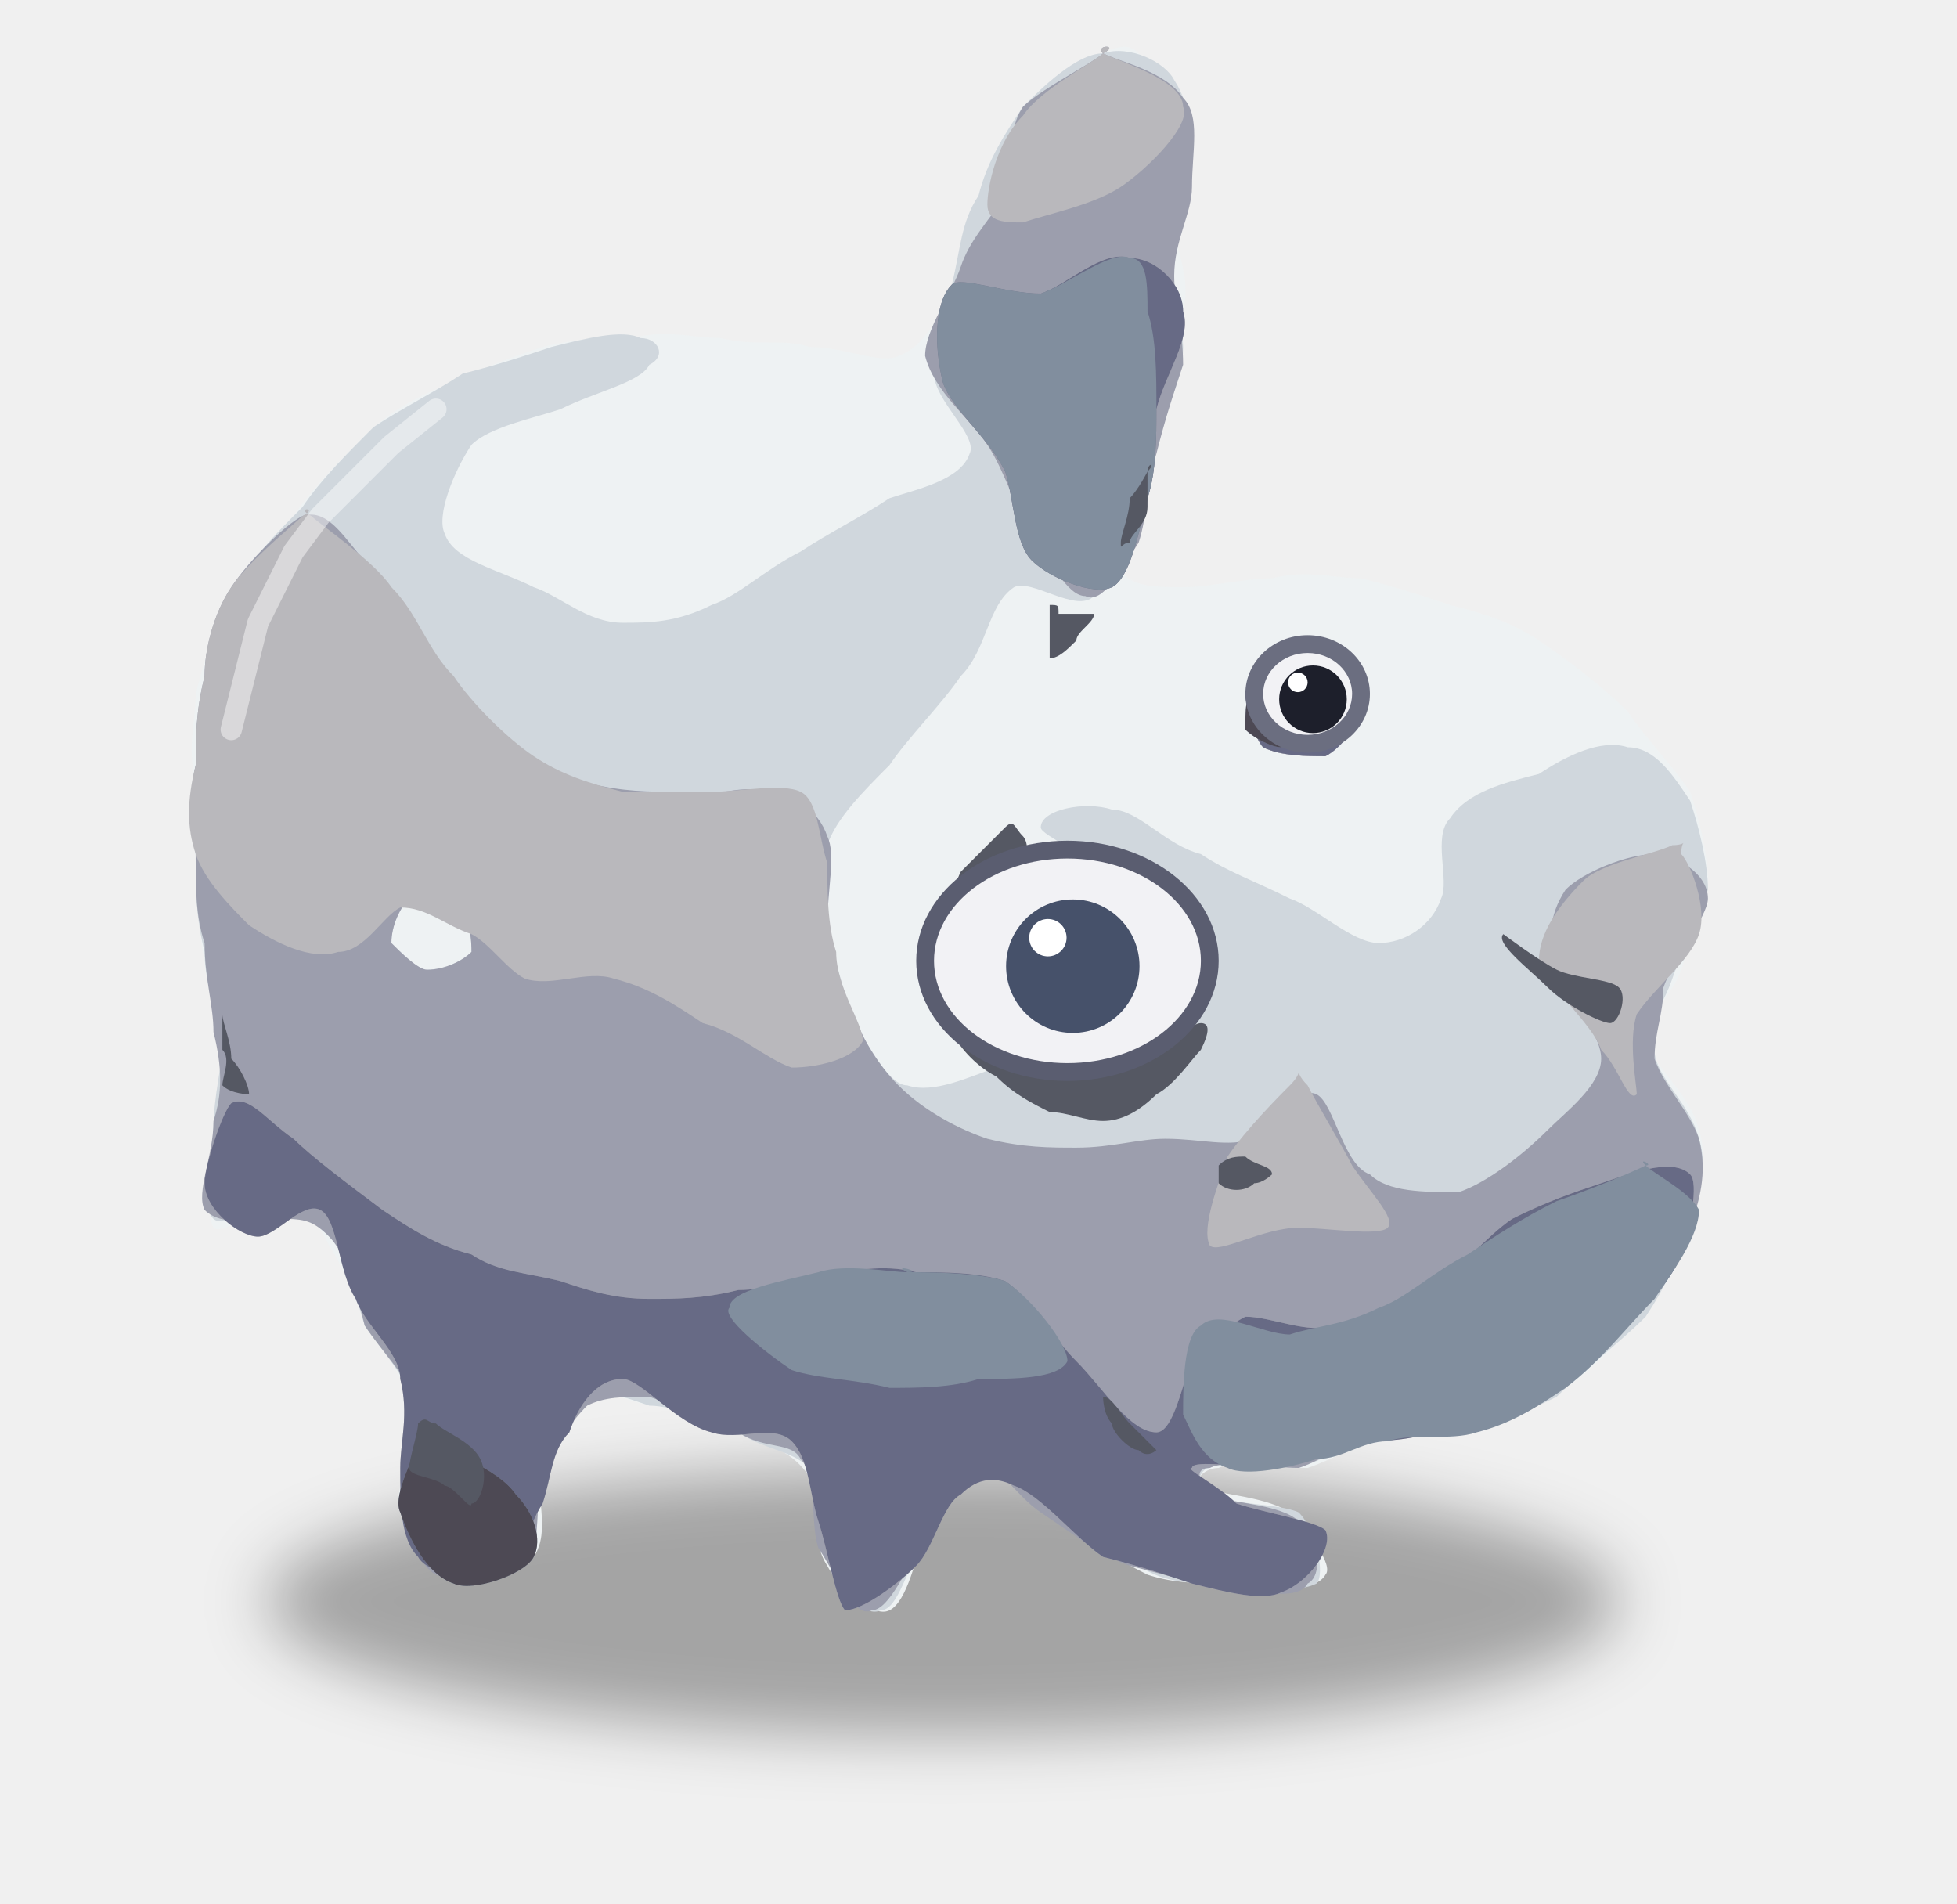
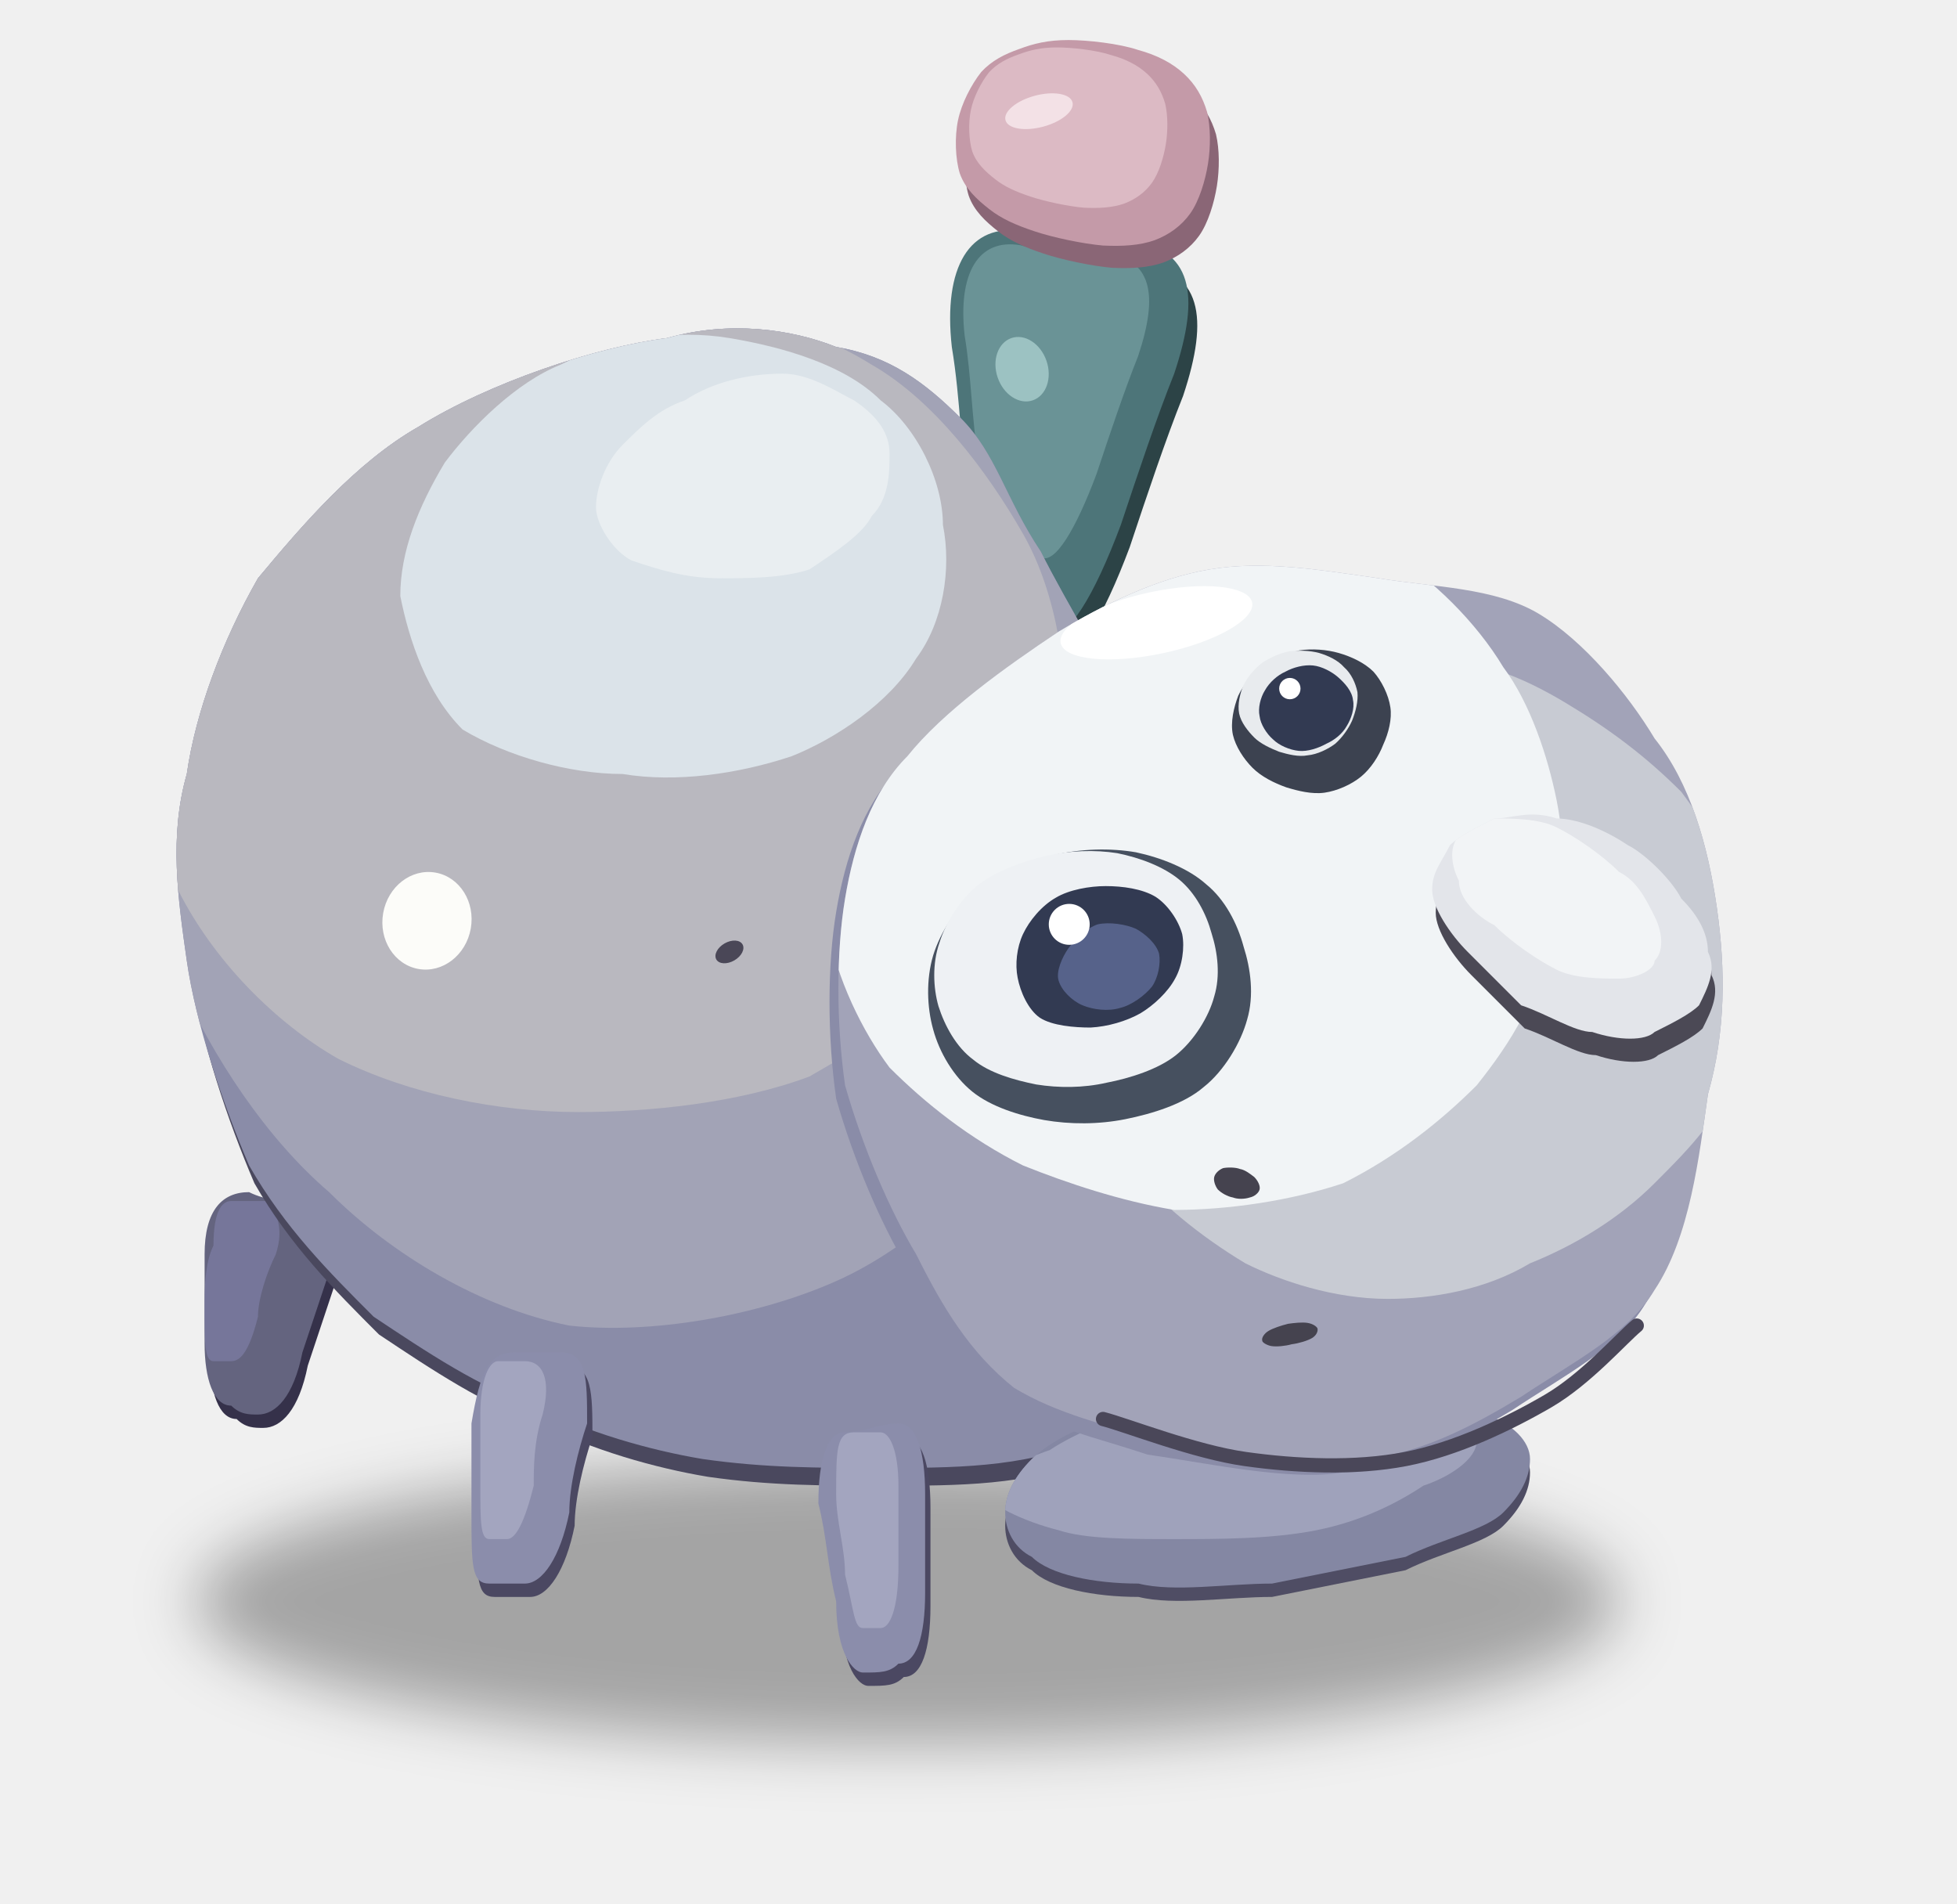
<svg xmlns="http://www.w3.org/2000/svg" viewBox="0 0 220 214" width="220" height="214">
  <defs>
    <filter id="pig-blur" x="-30%" y="-100%" width="160%" height="300%">
      <feGaussianBlur stdDeviation="3.5" />
    </filter>
  </defs>
  <g id="shadow">
-     <ellipse cx="106" cy="180" rx="76" ry="15" fill="#000" opacity="0.32" filter="url(#pig-blur)" />
+     <ellipse cx="102" cy="180" rx="80" ry="16" fill="#000" opacity="0.32" filter="url(#pig-blur)" />
  </g>
-   <g id="body">
-     <path fill="#eef2f3" d="M124 6c-2 1-7 4-9 6-2 3-4 6-5 10-2 3-2 7-3 10-1 3-3 7-6 8-2 1-6-1-10-1-3-1-6 0-10-1-3 0-6-1-10 0-3 0-6 0-10 1-3 1-6 2-10 4-3 1-7 3-10 6-3 3-6 6-8 9-3 3-6 6-7 10-2 3-3 6-4 10 0 3-1 6 0 10 0 3 0 6 0 10 1 3 0 6 1 10 0 3 2 6 2 10 0 3-1 6-1 10 0 3-1 8 0 10 1 1 6-3 8-2 3 0 4 2 5 4 2 3 3 7 5 10 2 3 4 6 5 10 0 3-3 7-2 10 1 3 3 7 6 8 2 1 7-1 9-3 2-3 0-7 1-10 1-3 3-7 5-8 3-1 5 1 8 1 3 1 8 2 10 3 3 2 5 2 7 5 1 2 0 7 2 10 1 2 5 6 7 5 2-1 3-6 4-9 2-3 4-8 7-8 2 0 5 5 8 7 3 2 6 4 10 6 3 1 6 1 10 1 3 1 9 1 10-1 1-1-2-5-4-7-3-2-9-2-10-3-1 0 0-2 2-2 2-1 7 0 10 0 3-1 6-3 9-3 3-1 6 0 10-1 3-1 6-3 10-5 3-2 7-6 9-9 3-3 5-7 5-10 1-4 2-7 1-10-1-4-5-7-6-10 0-3 3-5 4-8 1-3 2-6 3-10 0-3-1-7-2-10-2-3-5-6-7-9-3-3-7-6-10-8-3-2-6-3-10-4-3-1-6-2-10-3-3 0-6-1-10 0-3 0-7 1-10 1-3 0-6 0-7-2 0-1 3-6 3-9 1-4 1-7 2-10 0-4 2-7 2-10 1-4-1-7-1-10 0-4 2-7 2-10-1-3-4-7-6-9-1-1-2-1-4 0z" />
-     <path fill="#d0d7dd" d="M147 74c-2 0-6 2-7 4 0 1 1 5 2 6 2 1 5 1 7 1 2-1 4-4 4-6 0-1-4-4-5-5-1-1 0-1-1 0zM124 6c-3 0-7 4-9 6-2 3-4 6-5 10-2 3-2 6-3 10-1 3-2 6-2 10 0 3 5 7 4 9-1 3-6 4-9 5-3 2-7 4-10 6-4 2-7 5-10 6-4 2-7 2-10 2-4 0-7-3-10-4-4-2-9-3-10-6-1-2 1-7 3-10 2-2 7-3 10-4 4-2 9-3 10-5 2-1 1-3-1-3-2-1-6 0-10 1-3 1-6 2-10 3-3 2-7 4-10 6-3 3-6 6-8 9-3 3-6 6-8 10-2 3-3 6-3 10-1 3-1 6-1 10-1 3 0 6 0 10 0 3 0 6 1 10 0 3 1 6 2 10 0 3-1 6-1 10 0 3-2 8 0 10 1 1 5-1 8 0 2 0 4 0 5 2 2 2 3 7 4 10 2 3 5 6 6 10 0 3-2 7-2 10 0 3 2 7 5 8 2 2 7 0 9-2 2-1 1-6 2-9 1-3 3-7 5-8 2-2 4-1 7 0 3 0 7 2 10 3 3 2 6 2 8 4 1 2 0 7 2 10 1 3 4 7 6 6 2 0 3-5 5-8 2-3 4-8 6-8 2-1 5 4 8 5 3 2 6 5 10 6 3 2 6 2 10 2 3 1 8 1 10 0 1-1 0-6-2-8-2-1-9-1-10-2-2-1-1-3 0-3 2-1 7 0 10 0 3-1 6-3 9-3 3-1 6 0 10-1 3-1 6-2 10-4 3-3 7-6 10-9 2-3 4-7 5-10 1-4 2-7 1-10-1-4-5-7-5-10-1-3 1-5 2-8 1-3 3-6 4-10 0-3-1-7-2-10-2-3-4-6-7-6-3-1-7 1-10 3-4 1-8 2-10 5-2 2 0 7-1 9-1 3-4 5-7 5-3 0-7-4-10-5-4-2-7-3-10-5-4-1-7-5-10-5-3-1-8 0-8 2 0 1 6 3 6 6 1 2-5 6-5 9 0 3 5 8 4 10-1 2-7 1-10 2-3 1-7 3-10 2-2 0-4-4-6-7-1-3-2-7-3-10 0-4-1-7 0-10 1-3 4-6 7-9 2-3 6-7 8-10 3-3 3-8 6-10 2-1 7 3 9 1 3-1 4-5 5-8 1-3 1-6 2-10 1-3 3-6 3-10 0-3-2-6-2-10 1-3 3-6 3-10 0-3 0-7-2-10-1-2-5-4-8-3zM46 101c2 0 4 0 5 1 2 1 2 4 2 5-1 1-3 2-5 2-1 0-3-2-4-3 0-2 1-4 2-5z" />
-     <path fill="#9c9ead" d="M125 100c-1 1-7 6-7 8 0 3 4 7 7 8 3 1 9 0 10-2 2-2 1-7 0-9-2-3-9-4-10-5-2-1 1-2 0 0zM147 74c-2 0-6 2-7 4 0 1 1 5 2 6 2 1 5 1 7 1 2-1 4-4 4-6 0-1-4-4-5-5-1-1 0-1-1 0zM34 58c-2 1-6 5-8 8-2 3-3 7-3 10-1 4-1 7-1 10-1 4 0 7 0 10 0 4 0 7 1 10 0 4 1 7 1 10 1 4 1 7 0 10 0 4-2 8-1 10 2 2 6 1 8 1 3 0 4 0 6 2 2 2 3 6 4 10 2 3 5 6 6 9 0 4-2 7-2 10 0 3 2 8 4 9 3 1 8 1 10-1 2-2 1-7 2-10 1-3 3-6 5-8 2-1 4-1 7-1 3 1 7 3 10 4 3 2 6 1 7 3 2 2 1 7 2 10 2 3 4 8 6 7 2 0 4-5 6-8 2-2 3-7 6-8 2-1 4 3 7 5 3 2 7 5 10 6 4 1 7 2 10 2 4 1 9 2 10 0 2-1 1-6-1-7-2-2-8-2-10-3-1-1-2-3 0-3 2-1 7 0 10 0 3-1 5-3 8-3 3-1 7 0 10-1 4-1 7-2 10-4 4-2 7-6 10-9 3-3 5-6 6-10 1-3 2-6 1-10-1-3-4-6-5-9 0-3 1-5 1-8 1-3 5-8 5-10 0-3-4-5-6-5-3 0-8 2-10 4-2 3-2 6-1 9 1 3 5 7 5 10 0 3-4 6-6 8-3 3-7 6-10 7-4 0-8 0-10-2-3-1-4-8-6-9-2-1-4 4-7 5-3 1-6 0-10 0-3 0-6 1-10 1-3 0-6 0-10-1-3-1-7-3-10-6-2-2-4-5-5-8-2-3-2-7-3-10 0-4 1-8 0-10-1-3-4-5-7-5-3-1-6 1-10 0-3 0-6 0-10-1-3-1-7-3-10-6-3-2-5-6-8-9-2-3-4-8-7-10-2-2-4-6-7-5zM46 101c2 0 4 0 5 1 2 1 2 4 2 5-1 1-3 2-5 2-1 0-3-2-4-3 0-2 1-4 2-5zM124 6c-1 1-7 4-9 6-2 3-1 7-2 10-2 3-4 5-5 8-1 3-4 7-4 10 1 4 5 7 7 10 2 3 3 7 5 10 2 3 4 7 6 7 2 1 4-3 6-6 1-3 1-7 2-10 1-4 2-7 3-10 0-4-1-7-1-10 0-4 2-7 2-10 0-4 1-8-1-10-2-3-7-4-9-5-1-1 2-1 0 0z" />
-     <path fill="#b9b8bc" d="M26 124c-1 1-3 7-3 9 0 3 4 6 6 6 2 0 5-4 7-3 2 1 2 7 4 10 1 3 5 6 5 9 1 4 0 7 0 10 0 4 0 8 2 10 1 2 7 3 9 2 3-1 3-5 5-8 1-3 1-6 3-8 1-3 3-6 6-6 2 0 6 5 10 6 3 1 7-1 9 1 2 2 2 6 3 9 1 3 2 9 3 10 2 0 6-3 8-5 2-2 3-7 5-8 2-2 4-2 6-1 3 1 7 6 10 8 4 1 7 2 10 3 4 1 8 2 10 1 3-1 6-5 5-7-1-1-7-2-10-3-2-2-6-4-5-4 0-1 6 0 9 0 3 0 6-2 9-3 3 0 6 0 9-1 3 0 7-1 10-2 4-2 7-5 10-8 3-3 7-7 8-10 1-3 2-8 1-9-2-2-7 0-10 1-3 1-6 2-10 4-3 2-6 6-10 8-3 2-6 4-10 4-3 1-7-1-10-1-2 1-4 3-6 5-1 2-2 8-4 8-3 0-6-5-9-8-3-3-5-7-8-9-3-1-7-1-10-1-4-1-7 0-10 0-4 1-7 2-10 2-4 1-7 1-10 1-4 0-7-1-10-2-4-1-7-1-10-3-4-1-7-3-10-5-4-3-8-6-10-8-3-2-5-5-7-4zM145 122c-1 1-5 5-7 8-1 3-3 8-2 10 1 1 6-2 10-2 3 0 9 1 10 0 1-1-2-4-4-7-1-2-4-7-5-9-2-2 0-2-2 0zM125 100c-1 1-7 6-7 8 0 3 4 7 7 8 3 1 9 0 10-2 2-2 1-7 0-9-2-3-9-4-10-5-2-1 1-2 0 0zM188 95c-2 1-8 2-10 4-3 3-5 6-5 9 1 3 6 7 7 10 2 2 3 6 4 5 0-1-1-6 0-9 2-3 6-6 7-9 1-3-1-8-2-9 0-2 1-1-1-1zM147 74c-2 0-6 2-7 4 0 1 1 5 2 6 2 1 5 1 7 1 2-1 4-4 4-6 0-1-4-4-5-5-1-1 0-1-1 0zM34 58c-1 1-6 5-8 8-2 3-3 7-3 10-1 4-1 7-1 10-1 4-1 7 0 10 1 3 4 6 6 8 3 2 7 4 10 3 3 0 5-4 7-5 3 0 5 2 8 3 2 1 4 4 6 5 3 1 7-1 10 0 4 1 7 3 10 5 4 1 7 4 10 5 3 0 7-1 8-3 0-2-3-6-3-10-1-3-1-7-1-10-1-3-1-7-3-8-2-1-7 0-10 0-4 0-7 0-10 0-4-1-7-2-10-4-3-2-7-6-9-9-3-3-4-7-7-10-2-3-8-7-9-8-2-1 1-1-1 0zM127 29c-3-1-7 3-10 4-4 0-9-2-10-1-2 2-2 7-1 11 1 3 5 6 7 10 1 3 1 8 3 10 2 2 7 4 9 3 2-1 3-6 4-10 1-3 1-7 1-10 1-4 4-8 3-11 0-3-3-6-6-6zM124 6c-1 1-7 4-9 7-3 3-4 8-4 10 0 2 2 2 4 2 3-1 8-2 11-4 3-2 8-7 7-9 0-3-7-5-9-6-1-1 2-1 0 0z" />
-     <path fill="#676a85" d="M26 124c-1 1-3 7-3 9 0 3 4 6 6 6 2 0 5-4 7-3 2 1 2 7 4 10 1 3 5 6 5 9 1 4 0 7 0 10 0 4 0 8 2 10 1 2 7 3 9 2 3-1 3-5 5-8 1-3 1-6 3-8 1-3 3-6 6-6 2 0 6 5 10 6 3 1 7-1 9 1 2 2 2 6 3 9 1 3 2 9 3 10 2 0 6-3 8-5 2-2 3-7 5-8 2-2 4-2 6-1 3 1 7 6 10 8 4 1 7 2 10 3 4 1 8 2 10 1 3-1 6-5 5-7-1-1-7-2-10-3-2-2-6-4-5-4 0-1 6 0 9 0 3 0 6-2 9-3 3 0 6 0 9-1 3 0 7-1 10-2 4-2 7-5 10-8 3-3 7-7 8-10 1-3 2-8 1-9-2-2-7 0-10 1-3 1-6 2-10 4-3 2-6 6-10 8-3 2-6 4-10 4-3 1-7-1-10-1-2 1-4 3-6 5-1 2-2 8-4 8-3 0-6-5-9-8-3-3-5-7-8-9-3-1-7-1-10-1-4-1-7 0-10 0-4 1-7 2-10 2-4 1-7 1-10 1-4 0-7-1-10-2-4-1-7-1-10-3-4-1-7-3-10-5-4-3-8-6-10-8-3-2-5-5-7-4zM125 100c-1 1-7 6-7 8 0 3 4 7 7 8 3 1 9 0 10-2 2-2 1-7 0-9-2-3-9-4-10-5-2-1 1-2 0 0zM147 74c-2 0-6 2-7 4 0 1 1 5 2 6 2 1 5 1 7 1 2-1 4-4 4-6 0-1-4-4-5-5-1-1 0-1-1 0zM127 29c-3-1-7 3-10 4-4 0-9-2-10-1-2 2-2 7-1 11 1 3 5 6 7 10 1 3 1 8 3 10 2 2 7 4 9 3 2-1 3-6 4-10 1-3 1-7 1-10 1-4 4-8 3-11 0-3-3-6-6-6z" />
-     <path fill="#818e9e" d="M47 162c0 1-3 6-2 8 1 3 3 7 6 8 2 1 8-1 9-3 1-2 0-5-2-7-2-3-8-5-10-6-1-1 0-1-1 0zM102 143c-2 0-7-1-10 0-4 1-10 2-10 4-1 1 4 5 7 7 3 1 7 1 11 2 3 0 7 0 10-1 4 0 9 0 10-2 0-2-4-7-7-9-3-1-9-1-11-1-2-1 2 0 0 0zM185 131c-2 1-7 3-10 4-4 2-7 4-10 6-4 2-7 5-10 6-4 2-7 2-10 3-3 0-8-3-10-1-2 1-2 7-2 10 1 2 2 5 5 6 2 1 7 0 10-1 3 0 5-2 8-2 3-1 7 0 10-1 4-1 7-3 10-5 4-3 7-7 10-10 2-3 5-7 5-10-1-2-5-4-6-5-1-1 1 0 0 0zM147 74c-1 0-4 1-6 2-1 2-1 4-1 6 1 1 3 2 4 2 2-1 3-4 4-5 0-2 0-4 0-5 0-1 0-1-1 0zM127 29c-2-1-7 3-10 4-4 0-9-2-10-1-2 2-2 7-1 11 1 3 5 6 7 10 1 3 1 8 3 10 2 2 7 4 9 3 2-1 3-6 4-10 1-3 1-7 1-10 0-4 0-8-1-11 0-3 0-6-2-6z" />
-     <path fill="#4d4954" d="M47 162c0 1-3 6-2 8 1 3 3 7 6 8 2 1 8-1 9-3 1-2 0-5-2-7-2-3-8-5-10-6-1-1 0-1-1 0zM147 74c-1 0-4 1-6 2-1 2-1 4-1 6 1 1 3 2 4 2 2-1 3-4 4-5 0-2 0-4 0-5 0-1 0-1-1 0z" />
+   <g id="pig-ear">
+     <g id="pig-ear-base">
+       <g id="pig-ear-base-0">
+         <defs>
+           <path id="pig-ear-base-0-shape" d="M107 39c-1-9 2-14 8-13 4 1 8 1 12 1 7 1 8 6 5 15-2 5-4 11-6 17-3 8-6 13-8 12-1 0-3 0-4 0-3 0-4-5-5-14-1-6-1-12-2-18z" />
+           <clipPath id="pig-ear-base-0-clip">
+             <use href="#pig-ear-base-0-shape" />
+           </clipPath>
+         </defs>
+         <use href="#pig-ear-base-0-shape" fill="#2c4346" transform="translate(1.0 2.5)" />
+         <use href="#pig-ear-base-0-shape" fill="#4d7579" />
+         <g clip-path="url(#pig-ear-base-0-clip)">
+           <use href="#pig-ear-base-0-shape" fill="#6a9396" transform="translate(117.8 45.5) scale(0.78) translate(-119 -49)" />
+           <ellipse cx="114.9" cy="41.5" rx="2.9" ry="3.7" fill="#9cc2c2" transform="rotate(-19 114.9 41.5)" />
+         </g>
+       </g>
+     </g>
+     <g id="pig-ear-tip">
+       <g id="pig-ear-tip-0">
+         <defs>
+           <path id="pig-ear-tip-0-shape" d="M135.8 18.4c-0.3 1.9-1 4.2-2 5.6-1 1.4-2.4 2.4-4 3-1.7 0.6-3.6 0.7-5.8 0.6-2.3-0.2-5.6-0.9-7.7-1.6-2.1-0.7-3.7-1.4-5.1-2.5-1.4-1.1-2.7-2.3-3.3-4-0.5-1.6-0.6-4.1-0.2-6 0.4-1.9 1.5-4 2.6-5.4 1.2-1.3 2.6-2 4.3-2.6 1.6-0.6 3.2-1 5.5-1 2.2 0 5.7 0.4 7.8 1.1 2.2 0.6 3.9 1.5 5.2 2.7 1.3 1.2 2.1 2.6 2.6 4.3 0.4 1.7 0.4 3.9 0.1 5.8z" />
+           <clipPath id="pig-ear-tip-0-clip">
+             <use href="#pig-ear-tip-0-shape" />
+           </clipPath>
+         </defs>
+         <use href="#pig-ear-tip-0-shape" fill="#8a6676" transform="translate(1.0 2.5)" />
+         <use href="#pig-ear-tip-0-shape" fill="#c49aa8" />
+         <g clip-path="url(#pig-ear-tip-0-clip)">
+           <use href="#pig-ear-tip-0-shape" fill="#dcbac4" transform="translate(120.3 14.3) scale(0.78) translate(-122 -16)" />
+           <ellipse cx="116.8" cy="12.5" rx="3.9" ry="1.8" fill="#f3e1e6" transform="rotate(-15 116.8 12.5)" />
+         </g>
+       </g>
+     </g>
  </g>
-   <path id="lines" fill="#555863" d="M47 160c0 1-1 4-1 5 0 1 3 1 4 2 1 0 3 3 3 2 1 0 2-3 1-5-1-2-4-3-5-4-1 0-1-1-2 0zM124 157c0 0 0 2 1 3 0 1 2 3 3 3 1 1 2 0 2 0-1-1-2-2-3-3-1-1-2-3-3-3 0-1 0-1 0 0zM137 131c0 0 0 2 0 2 1 1 3 1 4 0 1 0 2-1 2-1 0-1-2-1-3-2-1 0-2 0-3 1zM25 114c0 1 0 2 0 4 1 1 0 3 0 4 1 1 3 1 3 1 0-1-1-3-2-4 0-2-1-4-1-5-1 0-1 0 0 0zM169 105c-1 1 3 4 5 6 2 2 6 4 7 4 1 0 2-3 1-4-1-1-5-1-7-2-2-1-6-4-6-4zM113 93c-1 1-3 3-5 5-1 2-1 4-2 6 0 2 0 4 0 6 0 2 0 4 1 6 1 2 3 4 5 5 2 2 4 3 6 4 2 0 4 1 6 1 2 0 4-1 6-3 2-1 4-4 5-5 1-2 1-3 0-3-1 0-3 2-5 3-2 1-4 1-6 1-2 1-4 0-6-1-2-1-4-2-6-4-1-1-2-4-2-6 0-2 0-4 1-6 1-2 4-4 4-5 1-2 0-3 0-3-1-1-1-2-2-1zM118 68c0 0 0 2 0 3 0 1 0 3 0 3 1 0 2-1 3-2 0-1 2-2 2-3-1 0-3 0-4 0 0-1 0-1-1-1zM129 53c0 0-1 2-2 3 0 2-1 4-1 5 0 1 0 0 1 0 0-1 2-2 2-4 0-1 0-3 0-4 0-1 1-1 0 0z" />
-   <path id="gloss" d="M49 46 44 50 40 54 36 58 33 62 31 66 29 70 28 74 27 78 26 82" fill="none" stroke="#fff" stroke-width="2.4" stroke-linecap="round" stroke-linejoin="round" opacity="0.45" />
-   <g id="eyes">
+   <g id="pig-leg-back">
+     <defs>
+       <path id="pig-leg-back-shape" d="M23 141c0-5 2-7 5-7 2 1 4 1 6 1 3 1 4 4 3 8-1 3-2 6-3 9-1 5-3 7-5 7-1 0-2 0-3-1-2 0-3-3-3-7 0-4 0-7 0-10z" />
+     </defs>
+     <use href="#pig-leg-back-shape" fill="#35314a" transform="translate(0.6 1.5)" />
+     <use href="#pig-leg-back-shape" fill="#64647f" />
+     <path d="M24 140c0-4 1-5 2-5 2 0 3 0 4 0 1 1 2 3 1 6-1 2-2 5-2 7-1 4-2 5-3 5-1 0-1 0-2 0-1 0-1-2-1-6 0-2 0-5 1-7z" fill="#76769a" />
+   </g>
+   <g id="pig-belly">
+     <defs>
+       <path id="pig-belly-shape" d="M75 38c7-2 14-1 19 1 6 1 10 4 14 8 4 4 5 9 9 15 3 6 8 14 12 22 4 9 12 20 13 31 2 11 2 27-2 35-3 8-11 10-18 12-7 3-15 3-23 3-7 0-13 0-20-1-6-1-13-3-19-6-6-2-12-6-18-10-5-5-10-10-14-17-3-7-6-16-7-23-1-7-2-14 0-21 1-7 4-15 8-22 5-6 11-13 18-17 8-5 20-9 28-10z" />
+       <clipPath id="pig-belly-clip">
+         <use href="#pig-belly-shape" />
+       </clipPath>
+     </defs>
+     <use href="#pig-belly-shape" fill="#4a485e" transform="translate(0.6 2)" />
+     <use href="#pig-belly-shape" fill="#8a8ca8" />
+     <g clip-path="url(#pig-belly-clip)">
+       <path d="M128 98c-1 9-6 19-11 26-6 8-14 16-23 20-9 4-21 6-30 5-10-2-20-8-27-15-7-6-13-15-17-24-4-8-7-19-6-28 1-9 6-20 12-28 6-7 15-13 24-16 9-4 20-6 30-5 10 1 21 5 28 11 8 6 14 16 18 25 3 9 4 20 2 29z" fill="#a2a3b6" />
+       <path d="M120 84c-1 7-4 16-9 22-5 6-13 11-20 15-8 3-18 4-26 4-9 0-19-2-27-6-7-4-14-11-18-19-4-7-5-16-4-24 1-7 5-15 10-21 5-7 12-12 20-15 7-4 16-6 25-6 9 0 19 2 27 7 7 4 13 12 17 19 4 7 5 16 5 24z" fill="#b9b8bf" />
+       <path d="M106 59c1 5 0 11-3 15-3 5-9 9-14 11-6 2-13 3-19 2-6 0-13-2-18-5-4-4-6-10-7-15 0-5 2-10 5-15 3-4 8-9 13-11 6-3 13-4 19-3 6 1 13 3 17 7 4 3 7 9 7 14z" fill="#dbe3e9" />
+       <path d="M100 51c0 2 0 5-2 7-1 2-4 4-7 6-3 1-7 1-10 1-4 0-7-1-10-2-2-1-4-4-4-6 0-2 1-5 3-7 2-2 4-4 7-5 3-2 7-3 11-3 3 0 6 2 8 3 3 2 4 4 4 6z" fill="#e9eef1" />
+       <ellipse cx="48" cy="103.5" rx="5" ry="5.5" fill="#fcfcf9" transform="rotate(10 48 103.5)" />
+       <ellipse cx="82" cy="107" rx="1.7" ry="1.1" fill="#4a4757" transform="rotate(-30 82 107)" />
+     </g>
+   </g>
+   <g id="pig-leg-front">
+     <defs>
+       <path id="pig-leg-front-shape" d="M53 160c1-6 2-8 5-8 1 0 3 0 5 0 3 0 3 3 3 8-1 3-2 7-2 10-1 5-3 8-5 8-1 0-2 0-4 0-2 0-2-2-2-8 0-3 0-7 0-10z" />
+     </defs>
+     <use href="#pig-leg-front-shape" fill="#4b4862" transform="translate(0.6 1.5)" />
+     <use href="#pig-leg-front-shape" fill="#8b8dab" />
+     <path d="M54 159c0-4 1-6 2-6 1 0 2 0 3 0 2 0 3 2 2 6-1 3-1 6-1 8-1 4-2 6-3 6-1 0-1 0-2 0-1 0-1-2-1-6 0-3 0-6 0-8z" fill="#a3a5bf" />
+   </g>
+   <g id="pig-leg-near">
+     <defs>
+       <path id="pig-leg-near-shape" d="M92 169c0-5 1-8 3-8 2 0 4-1 6-1 2 0 3 3 3 8 0 4 0 7 0 11 0 5-1 8-3 8-1 1-2 1-4 1-1 0-3-2-3-8-1-4-1-7-2-11z" />
+     </defs>
+     <use href="#pig-leg-near-shape" fill="#4b4862" transform="translate(0.6 1.5)" />
+     <use href="#pig-leg-near-shape" fill="#8b8dab" />
+     <path d="M94 168c0-5 0-7 2-7 1 0 2 0 3 0 1 0 2 2 2 6 0 3 0 6 0 9 0 5-1 7-2 7 0 0-1 0-2 0-1 0-1-2-2-6 0-3-1-6-1-9z" fill="#a3a5bf" />
+   </g>
+   <g id="pig-chin">
+     <defs>
+       <path id="pig-chin-shape" d="M172 164c0 2-1 4-3 6-2 2-7 3-11 5-5 1-10 2-15 3-5 0-11 1-15 0-5 0-10-1-12-3-2-1-3-3-3-5 0-2 1-4 3-6 2-2 6-4 10-5 4-1 10-2 15-3 5 0 11-1 15 0 4 0 9 1 11 3 3 1 5 3 5 5z" />
+       <clipPath id="pig-chin-clip">
+         <use href="#pig-chin-shape" />
+       </clipPath>
+     </defs>
+     <use href="#pig-chin-shape" fill="#4f4d64" transform="translate(0 1.5)" />
+     <use href="#pig-chin-shape" fill="#8487a3" />
+     <g clip-path="url(#pig-chin-clip)">
+       <path d="M166 162c0 2-3 4-6 5-3 2-7 4-12 5-5 1-11 1-16 1-5 0-10 0-13-1-4-1-8-3-8-4 0-2 4-4 7-5 3-2 8-4 12-5 5-1 11-1 16-1 5 0 10 0 14 1 3 1 5 3 6 4z" fill="#9fa2bb" />
+     </g>
+   </g>
+   <g id="pig-head">
+     <defs>
+       <path id="pig-head-shape" d="M119 71c5-3 11-6 17-7 6-1 12 0 19 1 6 1 13 1 18 4 5 3 10 9 13 14 4 5 6 12 7 19 1 7 1 14-1 21-1 7-2 16-6 22-3 5-9 8-15 12-5 3-12 7-19 7-6 1-15-1-22-2-6-2-11-3-16-6-5-4-8-9-11-15-3-5-6-12-8-19-1-7-1-15 0-21 1-6 3-12 7-16 4-5 11-10 17-14z" />
+       <clipPath id="pig-head-clip">
+         <use href="#pig-head-shape" />
+       </clipPath>
+     </defs>
+     <use href="#pig-head-shape" fill="#8a8ca8" transform="translate(-1 1.5)" />
+     <use href="#pig-head-shape" fill="#a2a3b8" />
+     <g clip-path="url(#pig-head-clip)">
+       <path d="M197 103c1 5 0 12-2 17-1 5-5 9-9 13-4 4-9 7-14 9-5 3-11 4-16 4-6 0-12-2-16-4-5-3-10-7-13-11-3-4-6-9-7-14-1-5 0-11 1-17 2-5 5-9 9-13 4-4 8-8 14-10 5-2 11-4 16-3 6 0 11 2 16 5 5 3 9 6 13 10 3 4 6 9 8 14z" fill="#c8cbd3" />
+       <path d="M175 90c1 5 1 11-1 16-1 6-4 11-8 16-4 4-9 8-15 11-6 2-13 3-19 3-6-1-12-3-17-5-6-3-11-7-15-11-3-4-6-10-7-16-1-5 1-11 3-16 2-6 6-10 10-14 4-5 8-9 13-12 6-3 13-5 19-5 6 0 13 2 18 5 5 3 10 8 13 13 3 4 5 10 6 15z" fill="#f1f4f6" />
+       <ellipse cx="130" cy="70" rx="11" ry="3.5" fill="#ffffff" transform="rotate(-12 130 70)" />
+     </g>
+   </g>
+   <g id="pig-snout">
+     <defs>
+       <path id="pig-snout-shape" d="M191 113c-1 1-3 2-5 3-1 1-4 1-7 0-2 0-5-2-8-3-2-2-4-4-6-6-2-2-4-5-4-7 0-2 1-3 2-5 1-1 3-2 5-3 2 0 4-1 7 0 2 0 5 1 8 3 2 1 5 4 6 6 2 2 3 4 3 6 1 2 0 4-1 6z" />
+       <clipPath id="pig-snout-clip">
+         <use href="#pig-snout-shape" />
+       </clipPath>
+     </defs>
+     <use href="#pig-snout-shape" fill="#4b4955" transform="translate(0.4 2.6)" />
+     <use href="#pig-snout-shape" fill="#e3e5ea" />
+     <g clip-path="url(#pig-snout-clip)">
+       <path d="M186 108c0 1-2 2-4 2-2 0-5 0-7-1-2-1-5-3-7-5-2-1-4-3-4-5-1-2-1-4 0-5 1-1 2-2 4-2 2 0 5 0 7 1 2 1 5 3 7 5 2 1 3 3 4 5 1 2 1 4 0 5z" fill="#f2f4f6" />
+     </g>
+   </g>
+   <g id="pig-face" fill="#45434f">
+     <path d="M124 159.5c2.7 0.7 10.3 3.7 16 4.5 5.7 0.8 12.3 1.1 18 0 5.7-1.1 11.7-4 16-6.5 4.3-2.5 8.3-7.1 10-8.5" fill="none" stroke="#4a4759" stroke-width="1.6" stroke-linecap="round" />
+     <path d="M141.6 133.7c-0.1 0.4-0.6 0.8-1.1 0.9-0.6 0.2-1.4 0.2-1.9 0-0.6-0.1-1.3-0.5-1.7-0.9-0.3-0.4-0.5-1-0.4-1.4 0.1-0.4 0.5-0.8 1-1 0.5-0.1 1.4-0.1 1.9 0.1 0.6 0.1 1.2 0.6 1.6 0.9 0.4 0.4 0.7 1 0.6 1.4z" />
+     <path d="M148.1 149.3c0.1 0.3-0.1 0.8-0.6 1.1-0.5 0.3-1.5 0.6-2.3 0.7-0.7 0.2-1.7 0.3-2.3 0.2-0.5-0.1-1-0.4-1-0.6-0.1-0.3 0.2-0.8 0.7-1.1 0.5-0.3 1.4-0.6 2.2-0.8 0.7-0.1 1.6-0.2 2.2-0.1 0.6 0.1 1 0.4 1.1 0.6z" />
+   </g>
+   <g id="pig-eyes">
    <g id="eye-0">
-       <ellipse cx="120" cy="108" rx="17" ry="13.5" fill="#5a5d70" />
-       <ellipse cx="120" cy="108" rx="15" ry="11.5" fill="#f2f2f5" />
+       <path fill="#46505f" d="M139.8 106.4c0.8 2.5 1.2 5.5 0.4 8.2-0.7 2.6-2.6 5.8-4.9 7.6-2.2 1.9-5.8 3-8.8 3.6-3 0.6-6.2 0.6-9.1 0.1-2.8-0.5-6-1.5-8.1-3.2-2.1-1.7-3.7-4.4-4.4-7-0.7-2.5-0.8-5.6 0-8.3 0.8-2.6 2.7-5.6 5-7.5 2.2-1.9 5.6-3.1 8.6-3.8 3-0.7 6.3-0.8 9.2-0.3 2.8 0.6 5.9 1.8 7.9 3.6 2.1 1.7 3.5 4.4 4.2 7z" />
+       <path fill="#eef1f4" d="M136.2 104.9c0.7 2.2 1 4.8 0.3 7.1-0.6 2.3-2.3 5-4.3 6.6-2 1.6-5.2 2.6-7.8 3.1-2.6 0.6-5.4 0.6-7.9 0.2-2.5-0.5-5.3-1.3-7.1-2.8-1.9-1.4-3.2-3.8-3.9-6-0.6-2.1-0.7-4.8 0.1-7.1 0.7-2.3 2.3-4.8 4.3-6.5 2.1-1.6 5.1-2.7 7.7-3.3 2.6-0.6 5.5-0.7 8-0.3 2.5 0.5 5.2 1.5 7 3 1.8 1.5 3 3.8 3.6 6z" />
      <g>
-         <circle cx="120.6" cy="108.6" r="7.5" fill="#46516a" />
-         <circle cx="117.8" cy="105.4" r="2.1" fill="#fff" />
+         <path fill="#323a52" d="M132.9 105c0.3 1.5 0 3.6-0.8 5-0.8 1.5-2.4 3-3.9 3.9-1.6 0.9-3.7 1.5-5.6 1.6-1.8 0-4.3-0.2-5.7-1.1-1.3-0.9-2.2-2.9-2.5-4.5-0.3-1.5-0.1-3.4 0.6-4.9 0.7-1.5 2.1-3.2 3.7-4.1 1.5-0.9 3.8-1.3 5.6-1.3 1.9 0 4.1 0.3 5.6 1.2 1.4 0.9 2.6 2.7 3 4.2z" />
+         <path fill="#56628a" d="M130.3 107.2c0.2 1.1-0.1 2.7-0.8 3.7-0.8 1-2.3 2.1-3.6 2.4-1.3 0.4-3 0.2-4.2-0.3-1.2-0.5-2.4-1.7-2.7-2.8-0.3-1 0.4-2.6 1.1-3.6 0.8-1.1 2.1-2.3 3.3-2.7 1.3-0.3 3.2 0 4.3 0.5 1.1 0.6 2.3 1.7 2.6 2.8z" />
+         <circle cx="120.2" cy="103.9" r="2.3" fill="#fff" />
      </g>
    </g>
    <g id="eye-1">
-       <ellipse cx="147" cy="78" rx="7" ry="6.6" fill="#6b6e80" />
-       <ellipse cx="147" cy="78" rx="5" ry="4.6" fill="#f2f2f5" />
+       <path fill="#3c4250" d="M156.3 79.5c0.2 1.3-0.2 2.9-0.8 4.2-0.5 1.3-1.4 2.7-2.5 3.6-1.1 0.9-2.7 1.6-4.1 1.8-1.4 0.2-3-0.2-4.3-0.6-1.4-0.5-2.8-1.2-3.8-2.2-1-1-1.9-2.4-2.2-3.7-0.3-1.4 0.1-3.1 0.6-4.4 0.6-1.3 1.7-2.5 2.8-3.4 1.2-0.8 2.7-1.4 4.1-1.7 1.4-0.2 3-0.1 4.4 0.3 1.4 0.4 2.9 1.1 3.9 2.1 0.9 1 1.7 2.6 1.9 4z" />
+       <path fill="#e8ebee" d="M152.6 77.8c0.1 1-0.2 2.2-0.6 3.2-0.4 0.9-1.1 1.9-1.9 2.6-0.8 0.6-2 1.2-3.1 1.3-1 0.2-2.2-0.1-3.2-0.4-1-0.4-2.1-0.9-2.8-1.6-0.7-0.7-1.5-1.7-1.7-2.7-0.2-1 0.1-2.3 0.5-3.2 0.5-1 1.3-1.9 2.1-2.5 0.9-0.6 2-1.1 3.1-1.3 1-0.1 2.2-0.1 3.3 0.2 1 0.3 2.1 0.8 2.8 1.6 0.8 0.7 1.3 1.8 1.5 2.8z" />
      <g>
-         <circle cx="147.6" cy="78.6" r="3.8" fill="#1d1f2b" />
-         <circle cx="145.9" cy="76.7" r="1.1" fill="#fff" />
+         <path fill="#323a52" d="M152.1 78.7c0.2 0.9-0.2 2.1-0.7 2.9-0.5 0.9-1.4 1.6-2.3 2-0.9 0.5-2.1 0.9-3.1 0.8-1-0.1-2.2-0.6-2.9-1.3-0.7-0.6-1.4-1.7-1.5-2.6-0.2-0.9 0.1-2.1 0.6-2.9 0.5-0.9 1.4-1.7 2.3-2.1 0.9-0.5 2.1-0.8 3.1-0.7 1 0.1 2.1 0.7 2.8 1.3 0.8 0.7 1.6 1.6 1.7 2.6z" />
+         <circle cx="145.0" cy="77.4" r="1.2" fill="#fff" />
      </g>
    </g>
  </g>
</svg>
